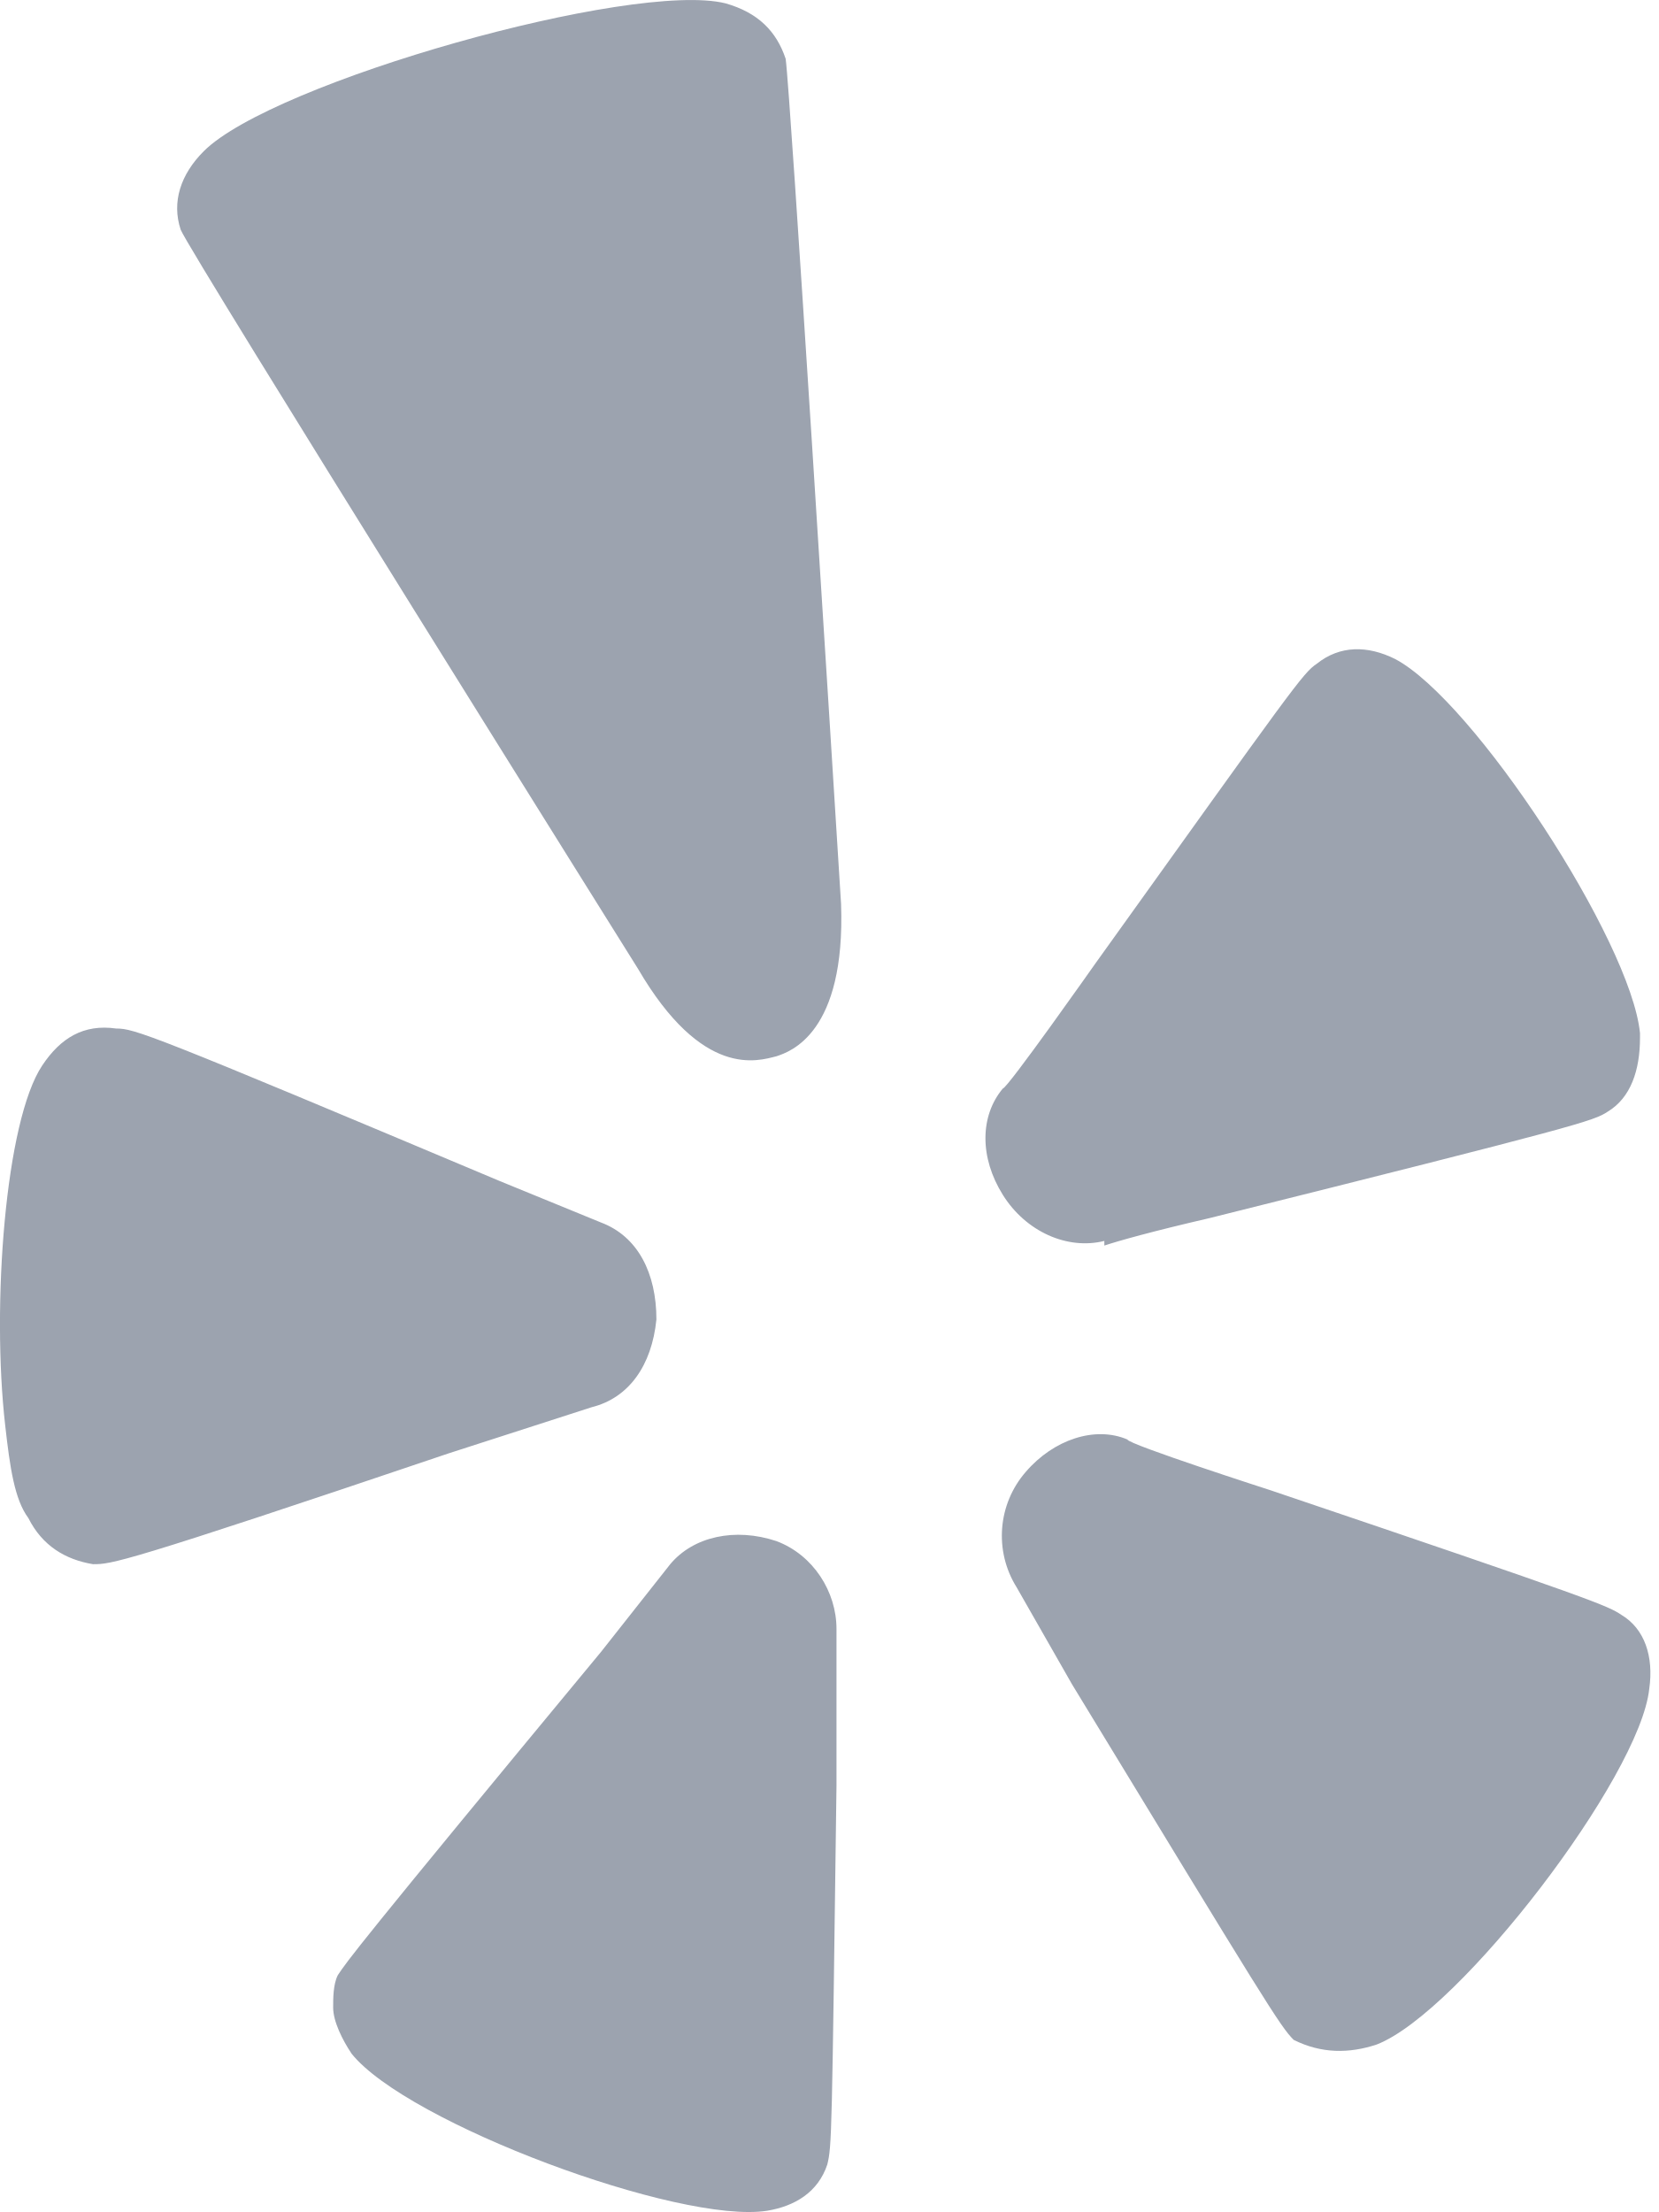
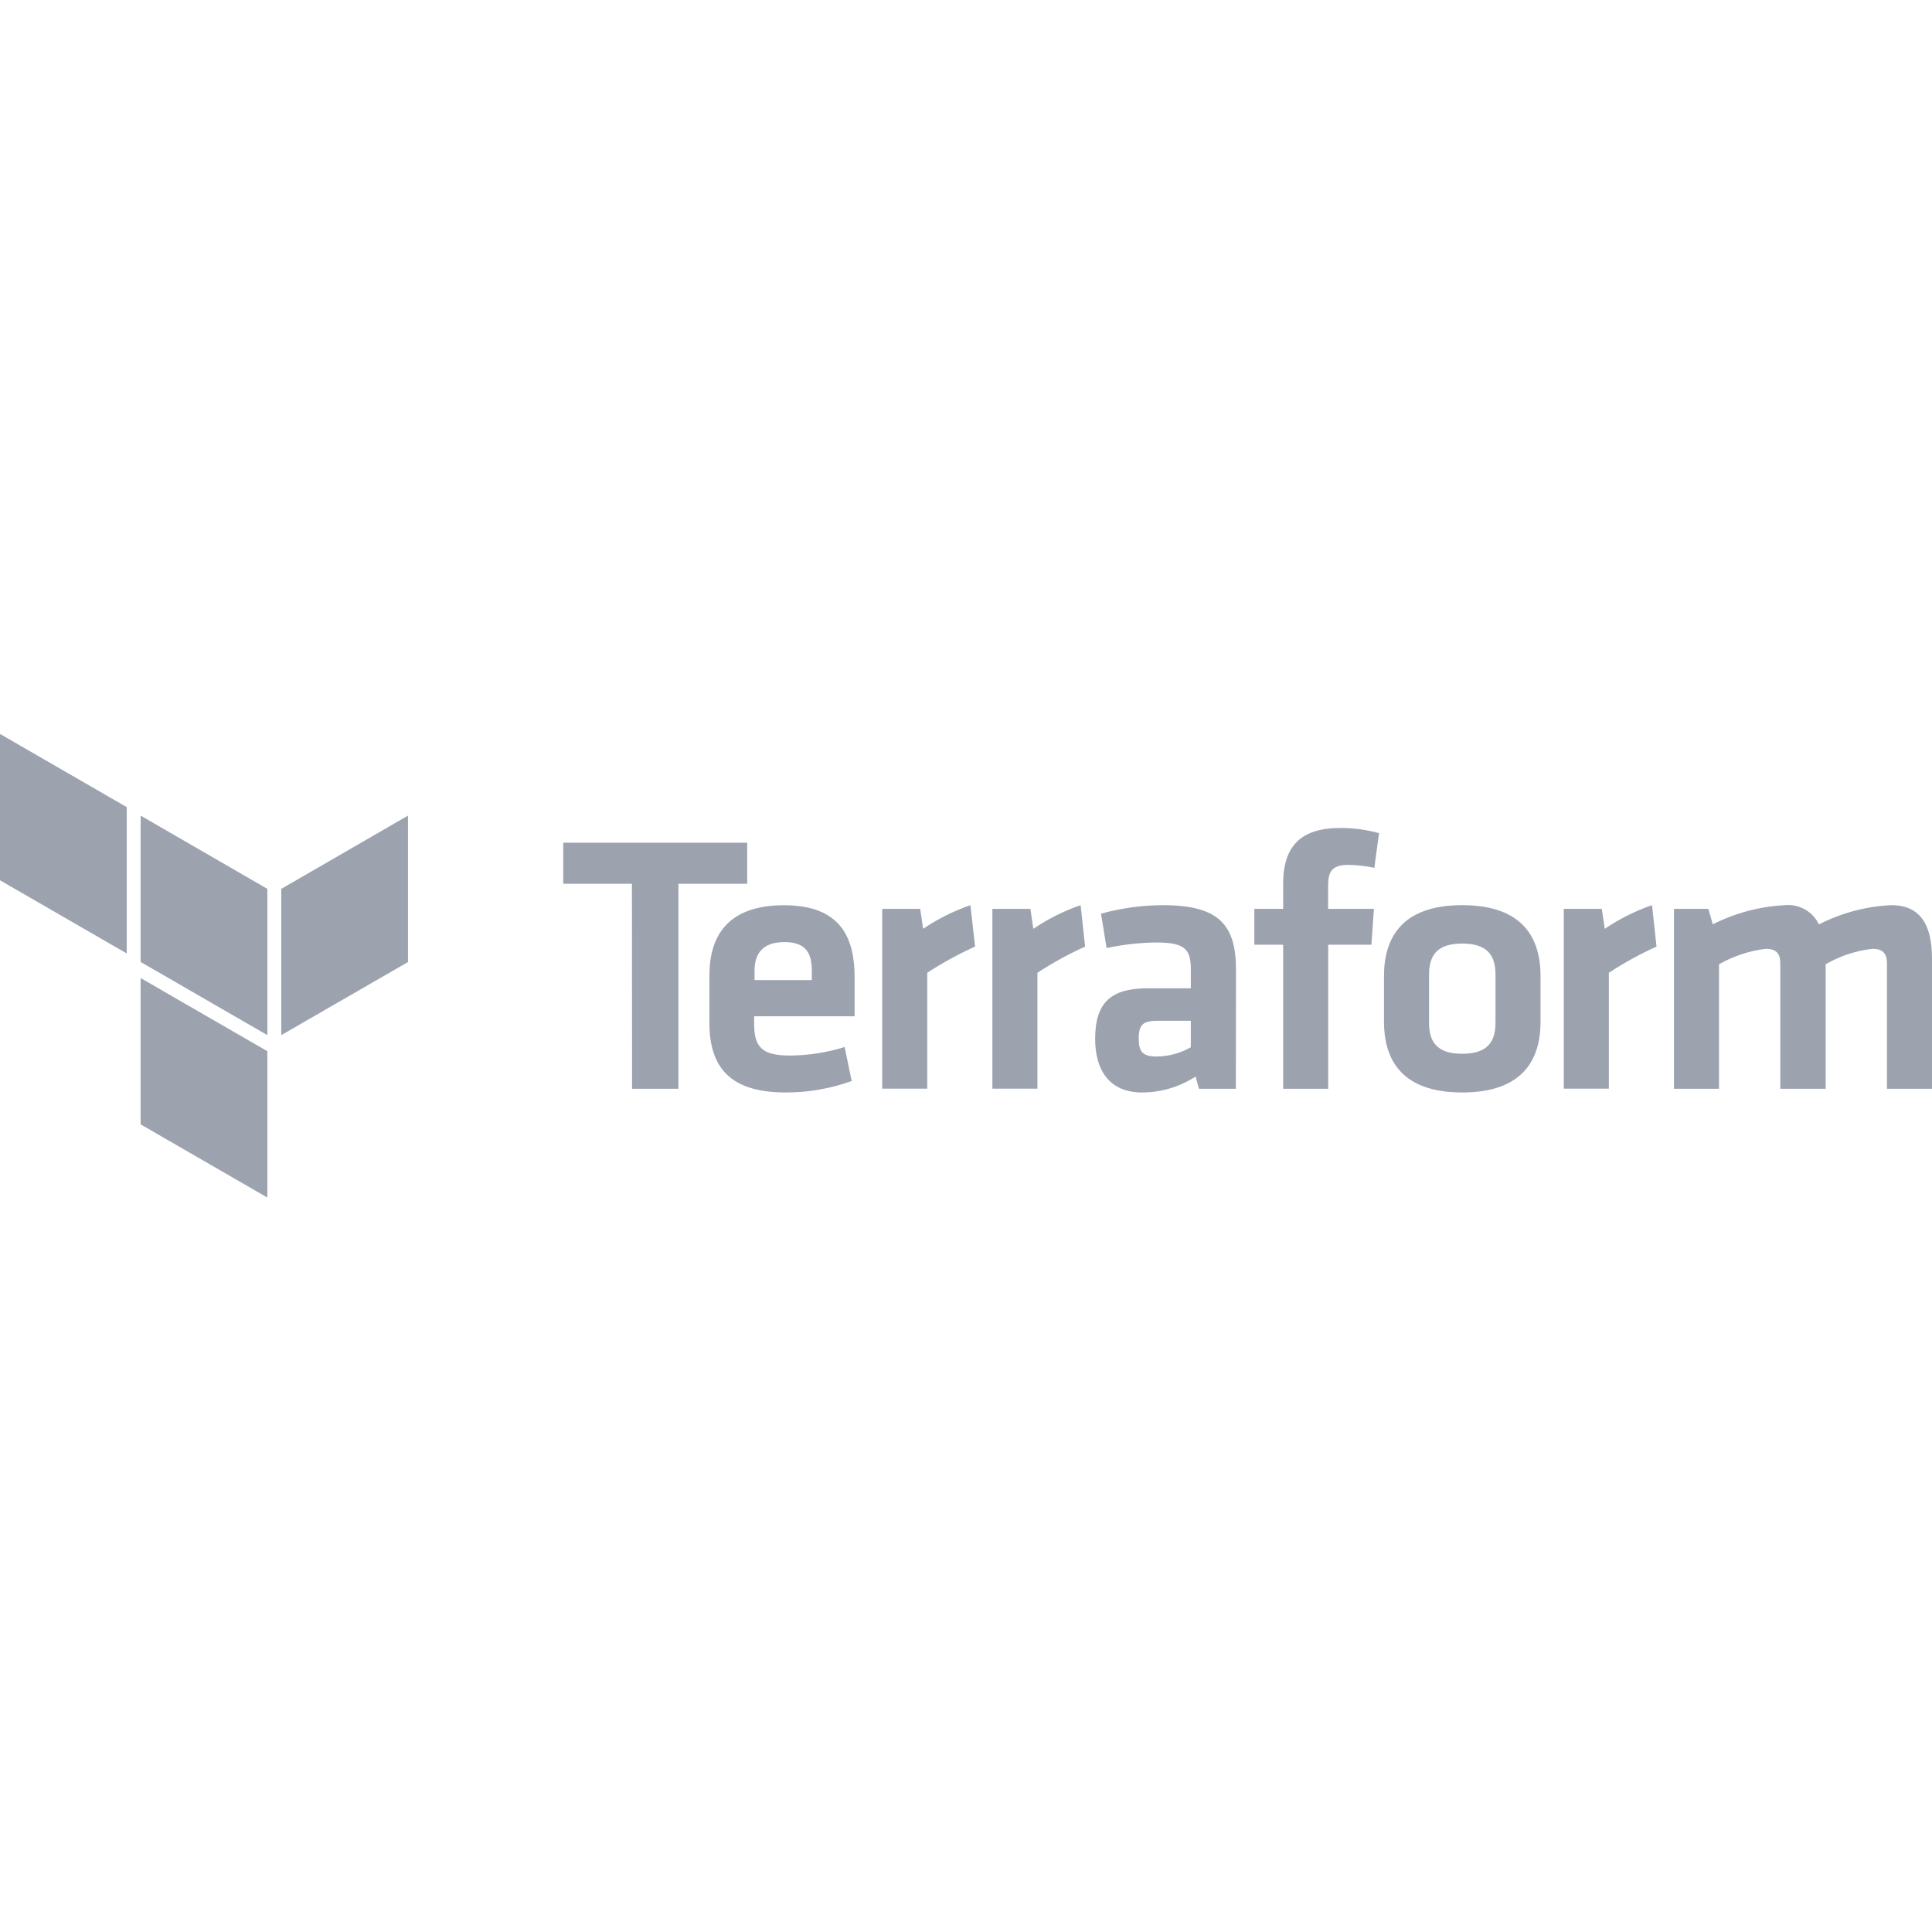
- <svg xmlns="http://www.w3.org/2000/svg" width="33" height="44">
-   <path fill="#9CA3AF" fill-rule="nonzero" d="M.84 21.194c.367-.551.826-.827 1.47-.735.367 0 .642.092 7.624 3.031l2.02.827c.735.276 1.103 1.01 1.103 1.929-.092.919-.551 1.562-1.286 1.745l-2.848.919c-6.522 2.204-6.705 2.204-7.073 2.204-.551-.091-1.01-.367-1.286-.918-.275-.368-.367-1.01-.46-1.837-.275-2.389 0-6.063.736-7.165Zm15.616 21.862c-.184.551-.644.827-1.195.919-1.745.275-7.165-1.746-8.267-3.124-.184-.275-.367-.643-.367-.918 0-.184 0-.46.092-.643.183-.276.367-.551 5.235-6.43l1.378-1.746c.46-.55 1.286-.734 2.113-.459.735.276 1.194 1.01 1.194 1.745v3.124c-.092 6.98-.092 7.165-.183 7.532Zm10.93-2.388c-.55.183-1.102.183-1.653-.092-.275-.276-.551-.735-4.409-7.073l-1.102-1.93a1.934 1.934 0 0 1 .183-2.296c.552-.643 1.378-.918 2.021-.643 0 .092 2.848 1.01 2.848 1.01 6.522 2.205 6.705 2.297 6.981 2.48.46.276.643.828.551 1.47-.184 1.746-3.766 6.43-5.42 7.074ZM24.08 24.225c-1.194.276-1.837.46-2.113.551v-.092c-.735.184-1.562-.183-2.02-.918-.46-.735-.46-1.562 0-2.113.091 0 1.836-2.48 1.836-2.48 3.95-5.512 4.134-5.787 4.41-5.97.459-.368 1.01-.368 1.561-.093 1.562.827 4.685 5.604 4.868 7.44v.093c0 .643-.183 1.194-.643 1.47-.275.183-.55.275-7.9 2.112ZM16.73 17.98c.092 2.572-1.01 2.94-1.286 3.031-.367.092-1.47.46-2.756-1.745 0 0-8.91-14.238-9.094-14.697-.183-.552 0-1.103.46-1.562 1.378-1.378 8.542-3.399 10.38-2.94.643.184 1.01.552 1.194 1.103.092.643.918 13.87 1.102 16.81Z" />
+ <svg xmlns="http://www.w3.org/2000/svg" width="100" height="100" viewBox="0 -194.5 512 512" version="1.1" preserveAspectRatio="xMidYMid">
+   <g>
+     <path fill="#9CA3AF" fill-rule="evenodd" d="M207.785,45.398 C223.061,45.398 226.481,54.306 226.481,64.586 L226.481,74.825 L199.86,74.825 L199.86,77.282 C199.962,82.975 202.01,85.227 209.259,85.227 C214.204,85.202 219.117,84.443 223.839,82.975 L225.702,91.985 C220.081,94.011 214.149,95.037 208.174,95.016 C193.205,95.016 188.003,88.073 188.003,76.586 L188.003,63.992 C188.003,53.917 192.508,45.398 207.785,45.398 Z M308.165,45.378 C323.134,45.378 327.557,50.661 327.557,62.6 L327.516,94.032 L317.728,94.032 L316.848,90.797 C312.625,93.545 307.695,95.011 302.657,95.015 C293.954,95.015 290.227,89.036 290.227,80.824 C290.227,71.139 294.445,67.412 304.131,67.412 L315.578,67.412 L315.578,62.415 C315.578,57.132 314.104,55.269 306.465,55.269 C302.022,55.318 297.599,55.813 293.257,56.743 L291.783,47.631 C297.12,46.156 302.629,45.399 308.165,45.378 Z M387.515,45.378 C403.856,45.378 408.259,54.388 408.259,64.176 L408.259,76.217 C408.279,86.005 403.856,95.015 387.515,95.015 C371.133,95.015 366.772,86.005 366.772,76.217 L366.772,64.176 C366.772,54.388 371.174,45.378 387.515,45.378 Z M198.017,28.832 L198.017,39.706 L179.792,39.706 L179.792,94.032 L167.506,94.032 L167.465,39.706 L149.26,39.706 L149.26,28.832 L198.017,28.832 Z M355.222,24.921 C358.682,24.909 362.127,25.371 365.461,26.293 L364.212,35.487 C361.956,35.002 359.659,34.742 357.352,34.709 C352.663,34.709 351.966,36.757 351.966,40.382 L351.966,46.361 L364.109,46.361 L363.434,55.862 L351.987,55.862 L351.987,94.032 L340.048,94.032 L340.048,55.862 L332.41,55.862 L332.41,46.361 L340.048,46.361 L340.048,39.706 C340.048,29.815 344.656,24.921 355.222,24.921 Z M482.039,50.477 C487.997,47.425 494.54,45.686 501.226,45.378 C509.151,45.378 511.998,50.948 511.998,59.467 L511.998,94.032 L500.059,94.032 L500.059,60.757 C500.059,58.217 498.974,56.948 496.25,56.948 C491.867,57.431 487.633,58.826 483.821,61.043 L483.821,94.032 L471.8,94.032 L471.8,60.757 C471.8,58.217 470.715,56.948 467.992,56.948 C463.616,57.468 459.391,58.86 455.562,61.043 L455.562,94.032 L443.623,94.032 L443.623,46.361 L452.736,46.361 L453.903,50.456 C459.854,47.446 466.369,45.716 473.029,45.378 C476.803,45.022 480.401,47.057 482.039,50.477 Z M257.176,45.378 L258.405,56.354 C254.007,58.338 249.77,60.659 245.729,63.296 L245.729,94.012 L233.791,94.012 L233.791,46.361 L243.866,46.361 L244.644,51.644 C248.529,49.015 252.742,46.908 257.176,45.378 Z M286.377,45.378 L287.565,56.354 C283.181,58.34 278.957,60.661 274.93,63.296 L274.93,94.012 L262.992,94.012 L262.992,46.361 L273.067,46.361 L273.845,51.644 C277.729,49.015 281.943,46.908 286.377,45.378 Z M437.808,45.378 L438.995,56.354 C434.612,58.34 430.388,60.661 426.361,63.296 L426.361,94.012 L414.423,94.012 L414.423,46.361 L424.497,46.361 L425.276,51.644 C429.16,49.014 433.373,46.908 437.808,45.378 Z M315.578,76.012 L306.773,76.012 C302.861,76.012 301.776,77.098 301.776,80.702 C301.776,84.306 302.861,85.493 306.568,85.493 C309.73,85.445 312.829,84.6 315.578,83.036 L315.578,76.012 Z M387.515,55.555 C381.147,55.555 378.71,58.402 378.71,63.746 L378.71,76.565 C378.71,81.951 381.167,84.756 387.515,84.756 C393.863,84.756 396.32,81.91 396.32,76.565 L396.32,63.787 C396.32,58.402 393.884,55.555 387.515,55.555 Z M207.887,55.166 C202.01,55.166 199.962,58.299 199.962,62.804 L199.962,65.221 L215.136,65.221 L215.136,62.804 C215.136,58.299 213.764,55.166 207.887,55.166 Z">
+         </path>
+     <g>
+       <polygon fill="#9CA3AF" fill-rule="evenodd" points="74.538 79.821 108.121 60.449 108.121 21.645 74.538 41.057">
+             </polygon>
+       <path d="M37.269,21.645 L70.852,41.057 L70.852,79.821 L37.269,60.429 M0,38.784 L33.583,58.176 L33.583,19.392 L0,0 M37.269,103.473 L70.852,122.865 L70.852,84.08 L37.269,64.688" fill="#9CA3AF">
+             </path>
+     </g>
+   </g>
</svg>
